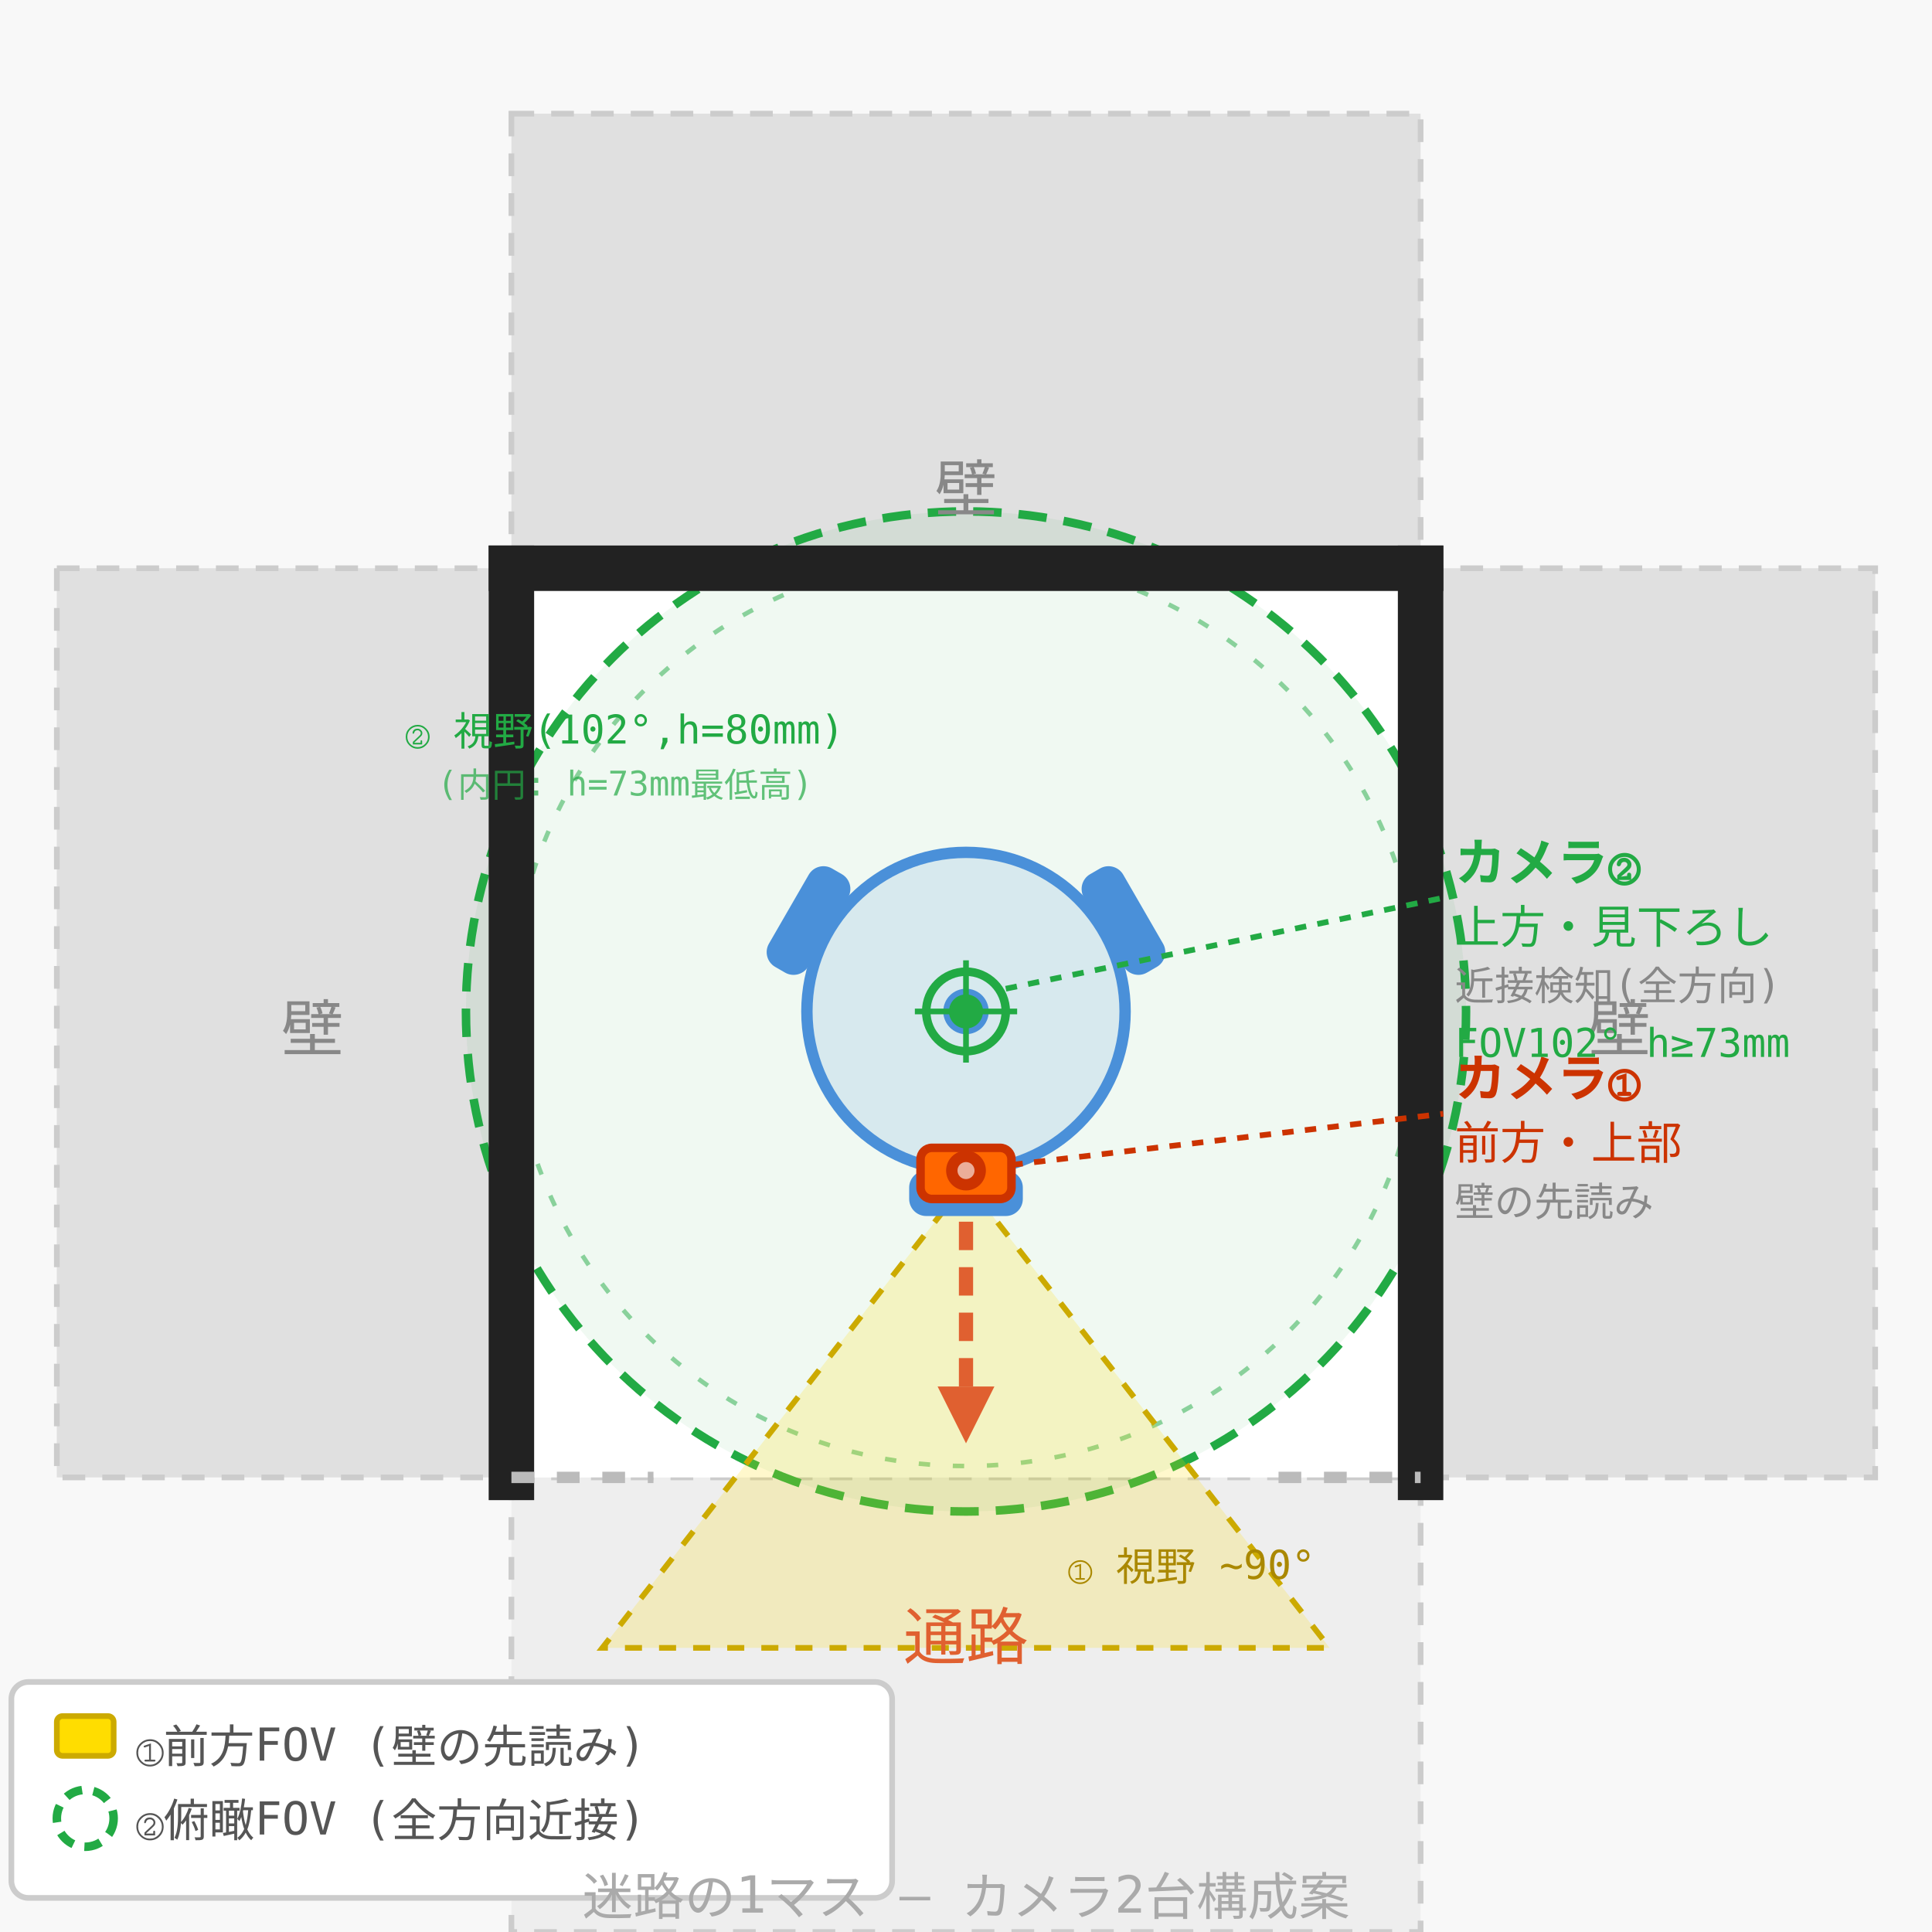
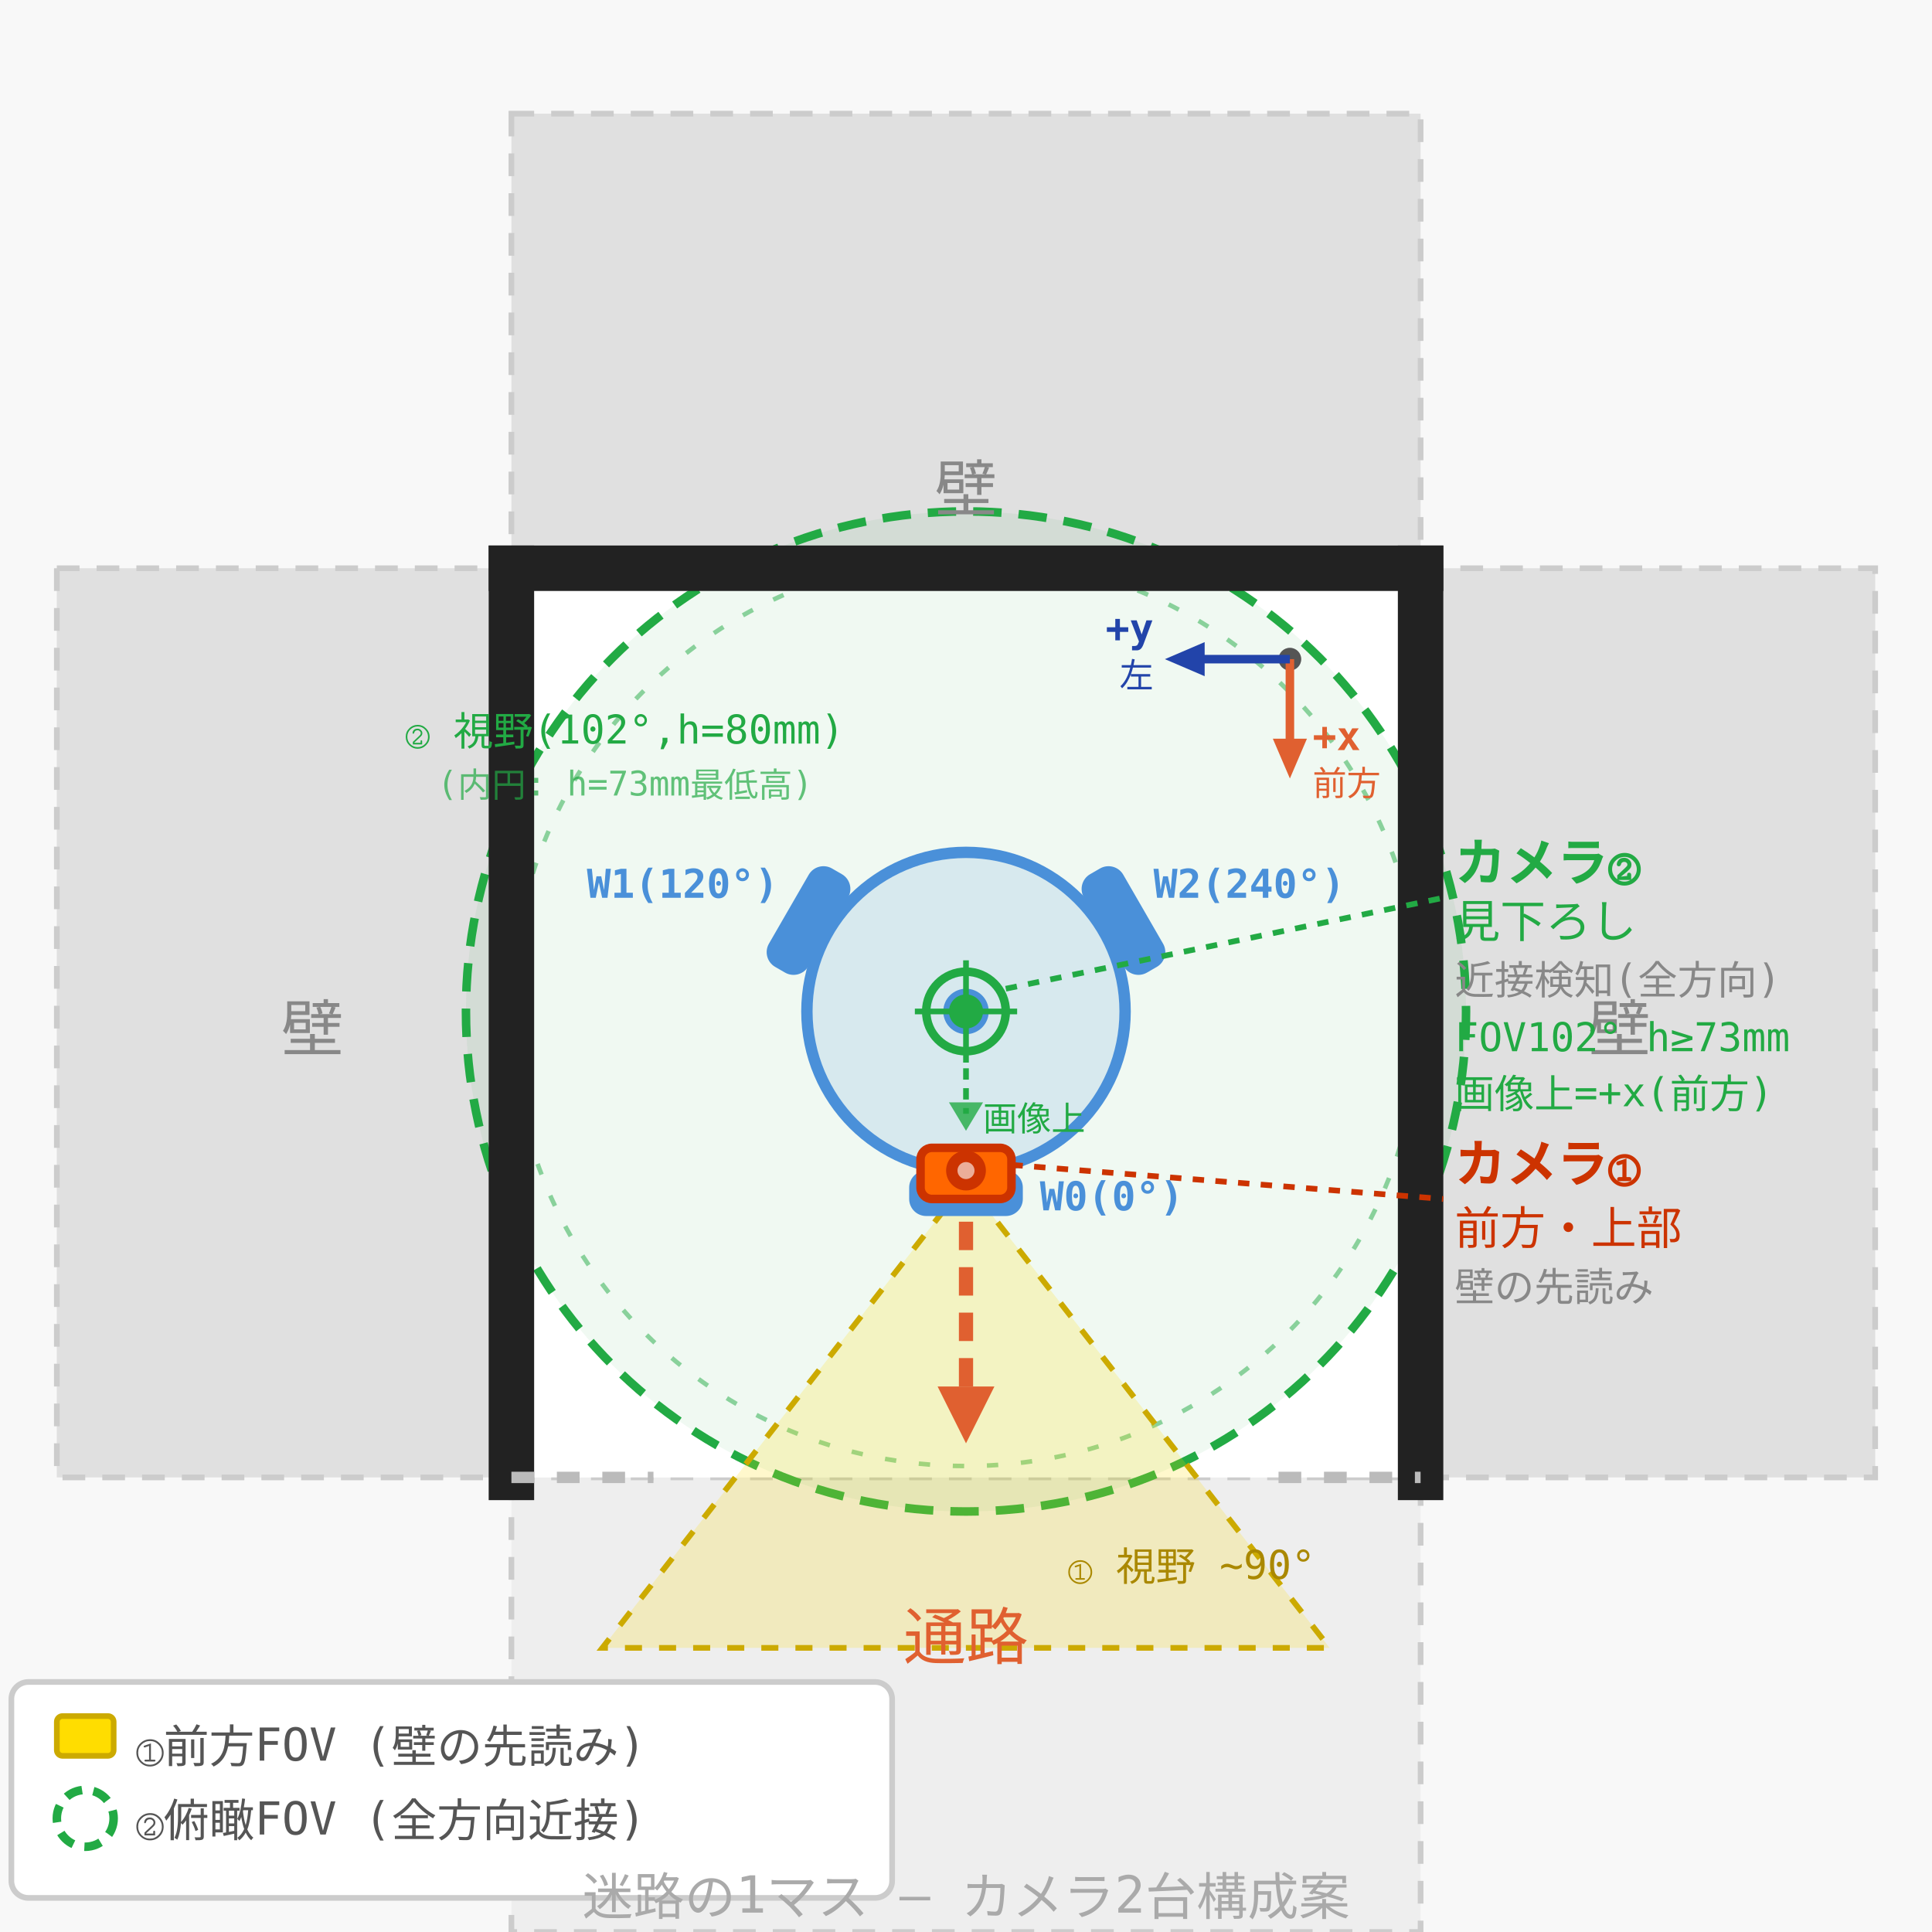
<svg xmlns="http://www.w3.org/2000/svg" viewBox="-10 0 340 340" width="340" height="340">
  <rect x="-10" width="340" height="340" fill="#f8f8f8" />
  <rect x="80" y="20" width="160" height="80" fill="#e0e0e0" stroke="#cccccc" stroke-width="1" stroke-dasharray="4,3" />
  <rect x="0" y="100" width="80" height="160" fill="#e0e0e0" stroke="#cccccc" stroke-width="1" stroke-dasharray="4,3" />
  <rect x="240" y="100" width="80" height="160" fill="#e0e0e0" stroke="#cccccc" stroke-width="1" stroke-dasharray="4,3" />
  <rect x="80" y="260" width="160" height="80" fill="#eeeeee" stroke="#cccccc" stroke-width="1" stroke-dasharray="4,3" />
  <rect x="80" y="100" width="160" height="160" fill="#ffffff" />
  <circle cx="160" cy="178" r="88" fill="#22aa44" fill-opacity="0.07" stroke="#22aa44" stroke-width="1.5" stroke-dasharray="5,3" />
  <circle cx="160" cy="178" r="80" fill="none" stroke="#22aa44" stroke-width="0.8" stroke-dasharray="2,4" opacity="0.5" />
  <polygon points="160,208 96,290 224,290" fill="#ffdd00" fill-opacity="0.20" stroke="#ccaa00" stroke-width="1" stroke-dasharray="3,3" />
  <line x1="80" y1="100" x2="240" y2="100" stroke="#222222" stroke-width="8" stroke-linecap="square" />
  <line x1="80" y1="100" x2="80" y2="260" stroke="#222222" stroke-width="8" stroke-linecap="square" />
  <line x1="240" y1="100" x2="240" y2="260" stroke="#222222" stroke-width="8" stroke-linecap="square" />
  <line x1="80" y1="260" x2="105" y2="260" stroke="#bbbbbb" stroke-width="2" stroke-dasharray="4,4" />
  <line x1="215" y1="260" x2="240" y2="260" stroke="#bbbbbb" stroke-width="2" stroke-dasharray="4,4" />
  <g transform="rotate(180, 160, 178)">
    <circle cx="160" cy="178" r="28" fill="#4a90d9" fill-opacity="0.15" stroke="#4a90d9" stroke-width="2" />
    <rect x="150" y="142" width="20" height="8" rx="3" fill="#4a90d9" transform="rotate(0,   160, 146)" />
    <rect x="150" y="142" width="20" height="8" rx="3" fill="#4a90d9" transform="rotate(120,  160, 178)" />
    <rect x="150" y="142" width="20" height="8" rx="3" fill="#4a90d9" transform="rotate(240,  160, 178)" />
    <circle cx="160" cy="178" r="4" fill="#4a90d9" />
  </g>
  <rect x="152" y="202" width="16" height="9" rx="2" fill="#ff6600" stroke="#cc3300" stroke-width="1.5" />
  <circle cx="160" cy="206" r="3.5" fill="#cc3300" />
  <circle cx="160" cy="206" r="1.5" fill="#ffffff" fill-opacity="0.6" />
  <circle cx="160" cy="178" r="7" fill="none" stroke="#22aa44" stroke-width="1.5" />
  <circle cx="160" cy="178" r="3" fill="#22aa44" />
  <line x1="160" y1="169" x2="160" y2="187" stroke="#22aa44" stroke-width="1" />
  <line x1="151" y1="178" x2="169" y2="178" stroke="#22aa44" stroke-width="1" />
+   <line x1="160" y1="188" x2="160" y2="196" stroke="#22aa44" stroke-width="1" stroke-dasharray="2,1.5" />
+   <polygon points="160,199 157,194 163,194" fill="#22aa44" opacity="0.8" />
+   <text x="163" y="199" font-family="monospace" font-size="6" fill="#22aa44">画像上</text>
  <line x1="160" y1="215" x2="160" y2="248" stroke="#e06030" stroke-width="2.5" stroke-dasharray="5,3" />
  <polygon points="160,254 155,244 165,244" fill="#e06030" />
+   <text x="173" y="213" font-family="monospace" font-size="7" fill="#4a90d9" font-weight="bold">W0(0°)</text>
+   <text x="127" y="158" text-anchor="end" font-family="monospace" font-size="7" fill="#4a90d9" font-weight="bold">W1(120°)</text>
+   <text x="193" y="158" font-family="monospace" font-size="7" fill="#4a90d9" font-weight="bold">W2(240°)</text>
+   <circle cx="217" cy="116" r="2" fill="#555555" />
+   <line x1="217" y1="116" x2="217" y2="133" stroke="#e06030" stroke-width="1.5" />
+   <polygon points="217,137 214,130 220,130" fill="#e06030" />
+   <text x="221" y="132" font-family="monospace" font-size="7" fill="#e06030" font-weight="bold">+x</text>
+   <text x="221" y="140" font-family="monospace" font-size="6" fill="#e06030">前方</text>
+   <line x1="217" y1="116" x2="199" y2="116" stroke="#2244aa" stroke-width="1.5" />
+   <polygon points="195,116 202,113 202,119" fill="#2244aa" />
+   <text x="193" y="113" text-anchor="end" font-family="monospace" font-size="7" fill="#2244aa" font-weight="bold">+y</text>
+   <text x="193" y="121" text-anchor="end" font-family="monospace" font-size="6" fill="#2244aa">左</text>
  <text x="160" y="90" text-anchor="middle" font-family="monospace" font-size="11" fill="#888888">壁</text>
  <text x="45" y="185" text-anchor="middle" font-family="monospace" font-size="11" fill="#888888">壁</text>
  <text x="275" y="185" text-anchor="middle" font-family="monospace" font-size="11" fill="#888888">壁</text>
  <text x="160" y="292" text-anchor="middle" font-family="monospace" font-size="11" fill="#e06030">通路</text>
-   <line x1="168" y1="205" x2="244" y2="196" stroke="#cc3300" stroke-width="1" stroke-dasharray="2,2" />
-   <text x="246" y="193" font-family="monospace" font-size="9" fill="#cc3300" font-weight="bold">カメラ①</text>
-   <text x="246" y="204" font-family="monospace" font-size="8" fill="#cc3300">前方・上部</text>
-   <text x="246" y="214" font-family="monospace" font-size="7" fill="#888888">壁の先読み</text>
  <line x1="167" y1="174" x2="244" y2="158" stroke="#22aa44" stroke-width="1" stroke-dasharray="2,2" />
  <text x="246" y="155" font-family="monospace" font-size="9" fill="#22aa44" font-weight="bold">カメラ②</text>
-   <text x="246" y="166" font-family="monospace" font-size="8" fill="#22aa44">上方・見下ろし</text>
-   <text x="246" y="176" font-family="monospace" font-size="7" fill="#888888">近接検知(全方向)</text>
-   <text x="246" y="186" font-family="monospace" font-size="7" fill="#22aa44">FOV102° h≥73mm</text>
+   <text x="246" y="165" font-family="monospace" font-size="8" fill="#22aa44">見下ろし</text>
+   <text x="246" y="175" font-family="monospace" font-size="7" fill="#888888">近接検知(全方向)</text>
+   <text x="246" y="185" font-family="monospace" font-size="7" fill="#22aa44">FOV102° h≥73mm</text>
+   <text x="246" y="195" font-family="monospace" font-size="7" fill="#22aa44">画像上=+x(前方)</text>
+   <line x1="168" y1="205" x2="244" y2="211" stroke="#cc3300" stroke-width="1" stroke-dasharray="2,2" />
+   <text x="246" y="208" font-family="monospace" font-size="9" fill="#cc3300" font-weight="bold">カメラ①</text>
+   <text x="246" y="219" font-family="monospace" font-size="8" fill="#cc3300">前方・上部</text>
+   <text x="246" y="229" font-family="monospace" font-size="7" fill="#888888">壁の先読み</text>
  <text x="100" y="131" text-anchor="middle" font-family="monospace" font-size="7" fill="#22aa44">② 視野(102°,h=80mm)</text>
  <text x="100" y="140" text-anchor="middle" font-family="monospace" font-size="6" fill="#22aa44" opacity="0.7">  (内円: h=73mm最低高)</text>
  <text x="178" y="278" font-family="monospace" font-size="7" fill="#aa8800">① 視野 ~90°</text>
  <rect x="-8" y="296" width="155" height="38" rx="3" fill="#ffffff" stroke="#cccccc" stroke-width="1" />
  <rect x="0" y="302" width="10" height="7" rx="1" fill="#ffdd00" stroke="#ccaa00" stroke-width="1" />
  <text x="14" y="310" font-family="monospace" font-size="8" fill="#555555">①前方FOV (壁の先読み)</text>
  <circle cx="5" cy="320" r="5" fill="none" stroke="#22aa44" stroke-width="1.5" stroke-dasharray="3,2" />
  <text x="14" y="323" font-family="monospace" font-size="8" fill="#555555">②俯瞰FOV (全方向近接)</text>
  <text x="160" y="337" text-anchor="middle" font-family="monospace" font-size="9" fill="#aaaaaa">迷路の1マス — カメラ2台構成案</text>
</svg>
